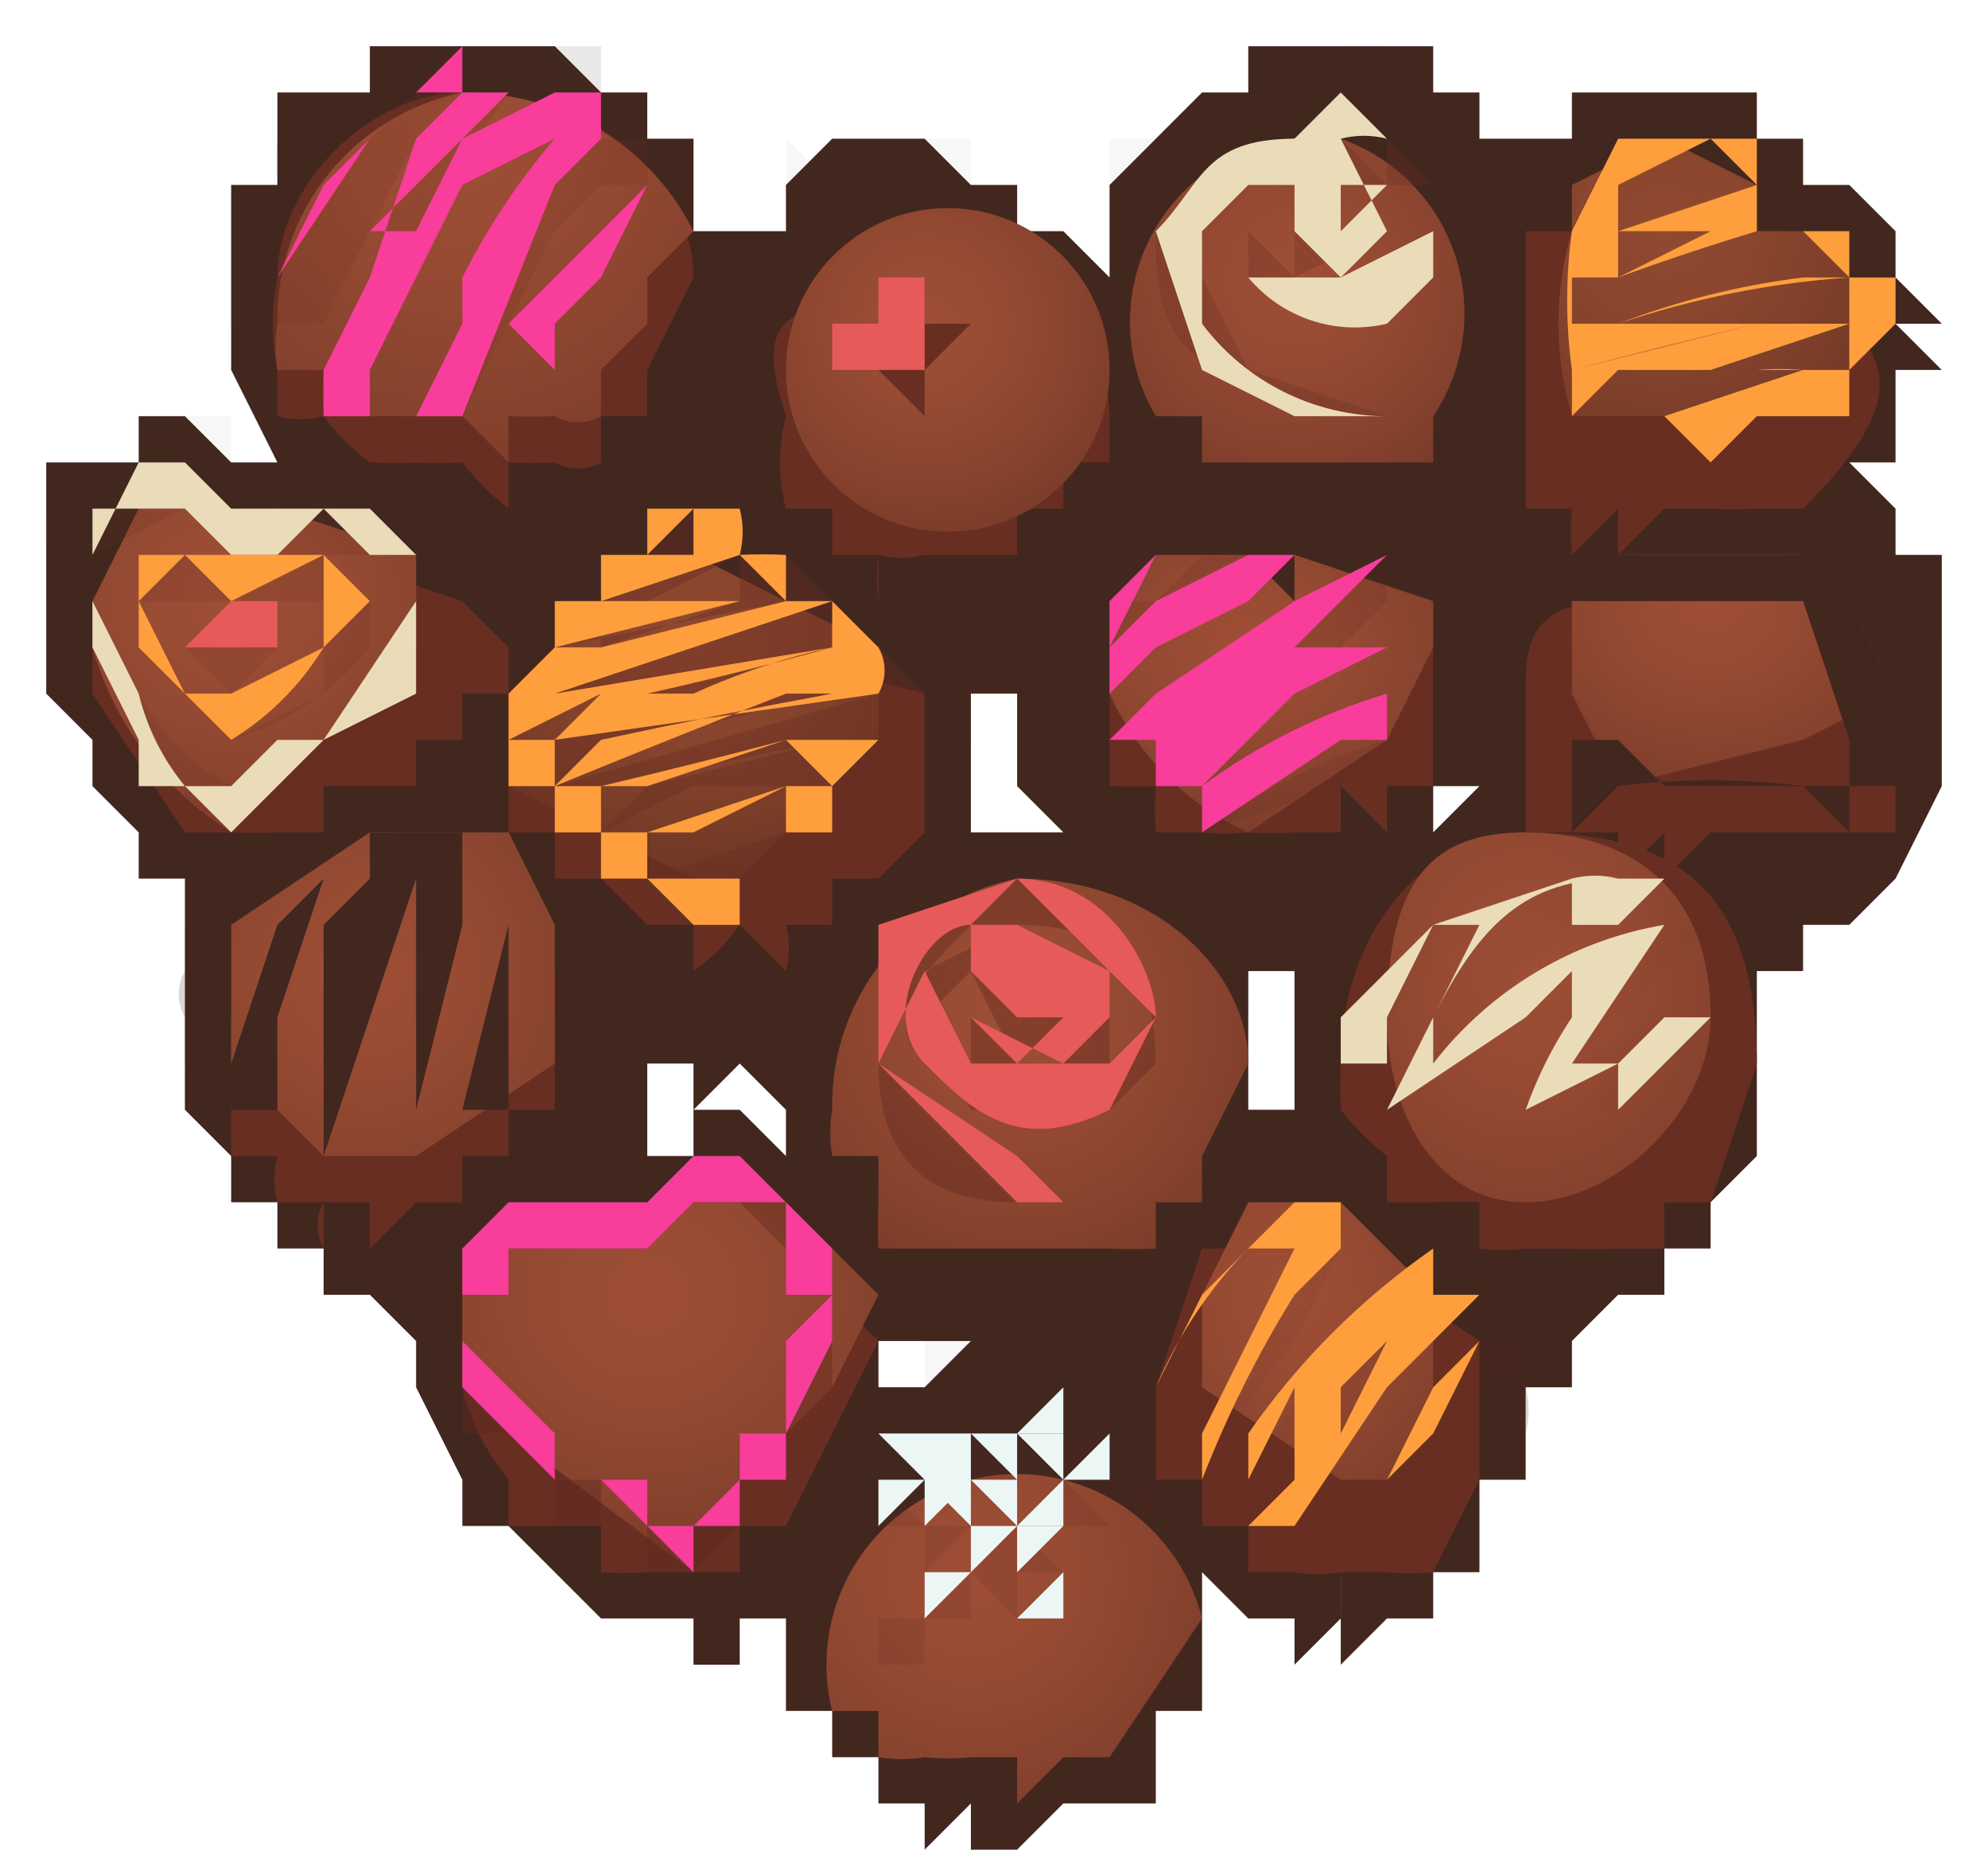
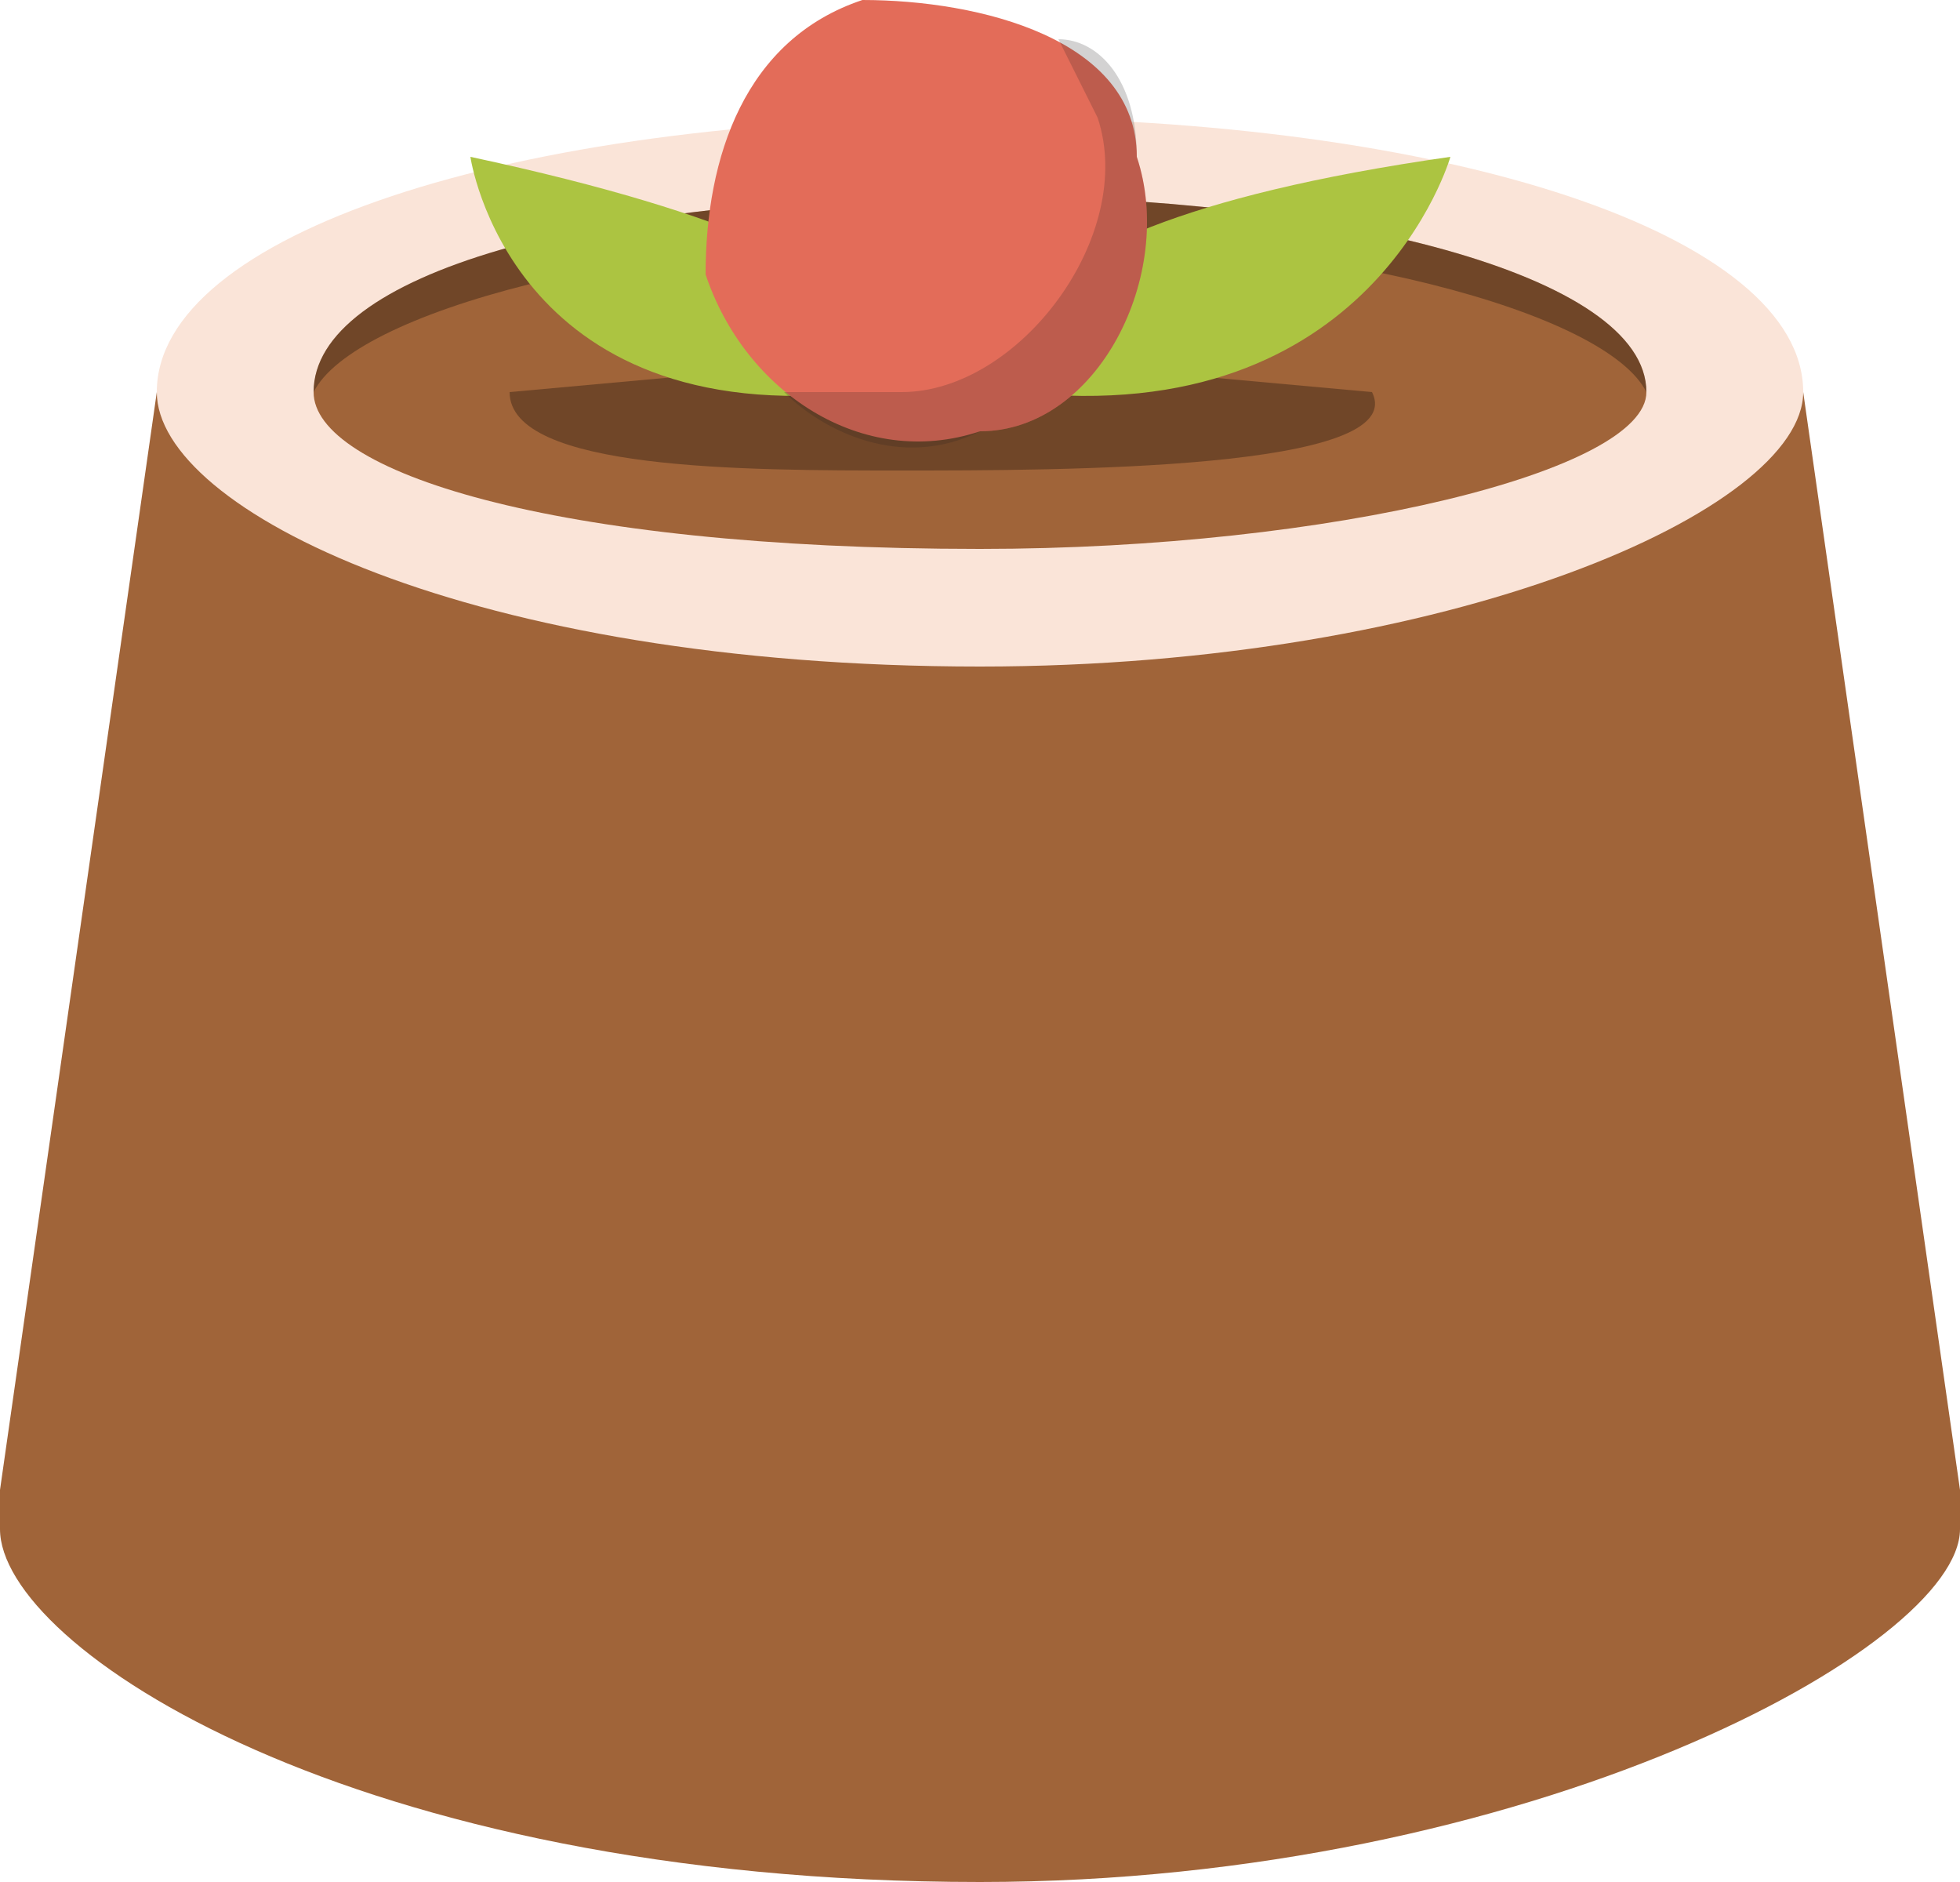
- <svg xmlns="http://www.w3.org/2000/svg" viewBox="0 0 43 40" preserveAspectRatio="none" fill="none">
-   <g opacity=".4" fill="#47392E">
-     <path opacity=".3" d="M5 6v1h1V6 5h1V4h2V3l1 1V3h1a10 10 0 010 1V3l1 1a7 7 0 011 0v1a223 223 0 001 0v1a7 7 0 011 0 24 24 0 000 1V6a9 9 0 010-1V4 3a4 4 0 01-1 0V2h-1V1h-1-2-1-1v1H7 6v1a6 6 0 000 1H5v1h0v1z" />
-     <path opacity=".4" d="M5 7a21 21 0 001 0H5zM15 7z" />
-   </g>
-   <path d="M24 9a3 3 0 010 1V9zM15 9z" fill="#47392E" />
-   <path opacity=".2" d="M4 23v1a4 4 0 000-1h1v-1h1l1-1v-1h1a9 9 0 011 0h1a3 3 0 000 1 4 4 0 001 0h1v2a55 55 0 001 0h0v-1h1-1a2 2 0 001-1h-1v-1h-1v-1h-1v-1h-1v-1a2 2 0 00-1 0 2 2 0 00-1 0v1H7l-1 1v1H5 4v1a1 1 0 000 1 21 21 0 000 1z" fill="#47392E" />
-   <g opacity=".2" fill="#47392E">
-     <path opacity=".2" d="M15 8v1h0V8h1V7h1V6a5 5 0 001 0 138 138 0 001 0h3v1a12 12 0 001 0v1h1a4 4 0 00-1 0v1h1V8 7 6h-1a5 5 0 001 0l-1-1h-1a3 3 0 000-1h-1V3h-3v1l-1-1v2h-1-1a23 23 0 010 1h0v1a7 7 0 000 1zM15 9zM24 9a3 3 0 010 1V9z" />
-   </g>
-   <path opacity=".2" d="M10 16v1h1v-1h1v-1-1h1v-1h2a27 27 0 001 0v1h1a302 302 0 000 1h2a51 51 0 000 1h2v-1-1h-1v-1h-2v-1h-1v-1h-1-1a8 8 0 000-1h-1a1 1 0 000 1 3 3 0 00-1 0v1h-1v1h-1v1h-1v2z" fill="#47392E" />
-   <g opacity=".2" fill="#47392E">
-     <path opacity=".2" d="M1 13a5 5 0 000 1v-1h1v-1a3 3 0 001 0 3 3 0 001 0 2 2 0 001 0 2 2 0 000 1 2 2 0 001 0h1a3 3 0 011 0h1a3 3 0 000 1 3 3 0 001 0v-1-1a3 3 0 000-1H9a3 3 0 000-1H8a3 3 0 00-1 0H6 5V9H4a2 2 0 000 1L3 9v1H2 1v1a4 4 0 000 1v1zM1 14z" />
-   </g>
-   <g opacity=".2" fill="#47392E">
-     <path opacity=".2" d="M22 13h0v1h1v-1h2v-1 1h1v-1 1h2v1a4 4 0 001 0h3v-1a2 2 0 000-1h-1a5 5 0 000-1l-1 1v-1h-1a4 4 0 01-1 0h-1v-1h-1-2v1h-1l-1 1h1-1v1zM23 15h-1 1z" />
-   </g>
-   <g opacity=".2" fill="#47392E">
-     <path opacity=".2" d="M24 6v1a2 2 0 011 0l-1-1h1V5a3 3 0 011 0V4h3a5 5 0 011 0h1v1h1v1h1v0h1-1a10 10 0 001-1 7 7 0 00-1 0 6 6 0 000-1 5 5 0 000-1h-1V2h-1V1h-1v0a3 3 0 00-1 0h-2v1h-1v1a3 3 0 00-1 0h-1v1h0v2zM33 7v0z" />
-   </g>
-   <g opacity=".2" fill="#47392E">
-     <path opacity=".2" d="M33 6h1-1zM33 7zM33 9a3 3 0 000 1V9h1-1V8h0v1z" />
-   </g>
-   <g opacity=".2" fill="#47392E">
-     <path opacity=".2" d="M33 16v-1h-1l1 1zM42 17zM33 16h-1l1 1v-1zM42 16zM32 13a15 15 0 001 1h-1l1 1v-1h1a6 6 0 000-1h6a5 5 0 011 0v1h1v-1-1h-1v-1h-1a2 2 0 000-1v0h-1v1l-1-1v1l-1-1v1l-1-1v1l-1-1v1h-1-1a1 1 0 000 1h-1a84 84 0 001 1h-1zM42 15z" />
-   </g>
-   <g opacity=".2" fill="#47392E">
-     <path opacity=".2" d="M17 22v1a6 6 0 000 1 3 3 0 011-1h-1 1v-1h1v-1h2v-1h1v0l1 1v-1 1h2v1a6 6 0 001 0v1a12 12 0 011 0h-1a25 25 0 001 1v-1-1a3 3 0 000-1h-1l1-1h-1v-1h-1-1v-1h-1-1v-1 1h-1-1v1h-1v-1 1a3 3 0 00-1 0v1a23 23 0 01-1 0h1a9 9 0 000 1h-1a3 3 0 000 1zM17 24zM27 24v0z" />
-   </g>
-   <g opacity=".2" fill="#47392E">
-     <path opacity=".2" d="M28 22v1h0v-1h1v-1h1l1-1h2v1h1v-1 1a27 27 0 011 0h1a8 8 0 000 1h2a48 48 0 000 1v-1-1-1h-1v-1h-1-1v-1h-2-1v-1 1h-2v1h-1a5 5 0 000 1h-1 1l-1 1v1zM38 24z" />
-   </g>
-   <path opacity=".2" d="M9 29v0h2v-1a3 3 0 001 0 2 2 0 001 0h1l1-1h1a2 2 0 011 0 2 2 0 000 1 7 7 0 001 0 405 405 0 000 1v1h1v-1-1-1h-1v-1a4 4 0 010-1 16 16 0 00-1 0 2 2 0 00-1 0 1 1 0 000-1l-1 1v-1 1h-1v1h-1v-1 1a2 2 0 00-1-1v1l-1-1v1h-1v1H9v2z" fill="#47392E" />
-   <g opacity=".2" fill="#47392E">
-     <path opacity=".2" d="M26 36zM17 34v1h1-1v-1h1v-1a7 7 0 011 0l1-1a9 9 0 011 0 3 3 0 011 0 2 2 0 011 0 2 2 0 011 0v2a5 5 0 001 0v1a1104 1104 0 001 0 3 3 0 000-1h0v-1-1h-1v-1h-1v-1h-1v-1a2 2 0 00-1 0h-2v1h-1v1h-1v1h-1 0v2z" />
-   </g>
-   <path opacity=".2" d="M23 30a5 5 0 001 0 3 3 0 000 1 7 7 0 010-1v-1h2v-1-1h3v1h1l1 1h1v1h1v1a2 2 0 000-1h1v-1h-1a3 3 0 001-1h-1v-1h-1l-1-1h-1v-1h-1v-1a2 2 0 00-1 1v-1h-1v0l-1 1v1h-1v1h-1v1h-1v1h1a3 3 0 00-1 1z" fill="#47392E" />
-   <path d="M42 16v-1-1-1-1h-1v-1l-1-1h1V9 8h1l-1-1h1l-1-1V5l-1-1h-1V3h-1V2h-1-1c0-1 0-1 0 0h-1-1v1h-1v0h-1V2h-1V1h-1c0 1 0 0 0 0h-1-1-1c0 1 0 0 0 0v1h-1l-1 1-1 1v2h-1s1 0 0 0h1l-1-1h-1V4h-1c0-1 0 0 0 0l-1-1h-1-1v0l-1 1v1h-1-1V4 3h-1V2h-1l-1-1h-1-1-1-1v1H7 6v2H5v1h1-1v3l1 2H5L4 9H3v1H2 1v5l1 1v1l1 1v1h1v1h0v4l1 1v1h1v1h1v1h1l1 1v1l1 2v1h1l1 1 1 1h2v1h1v-1s0 1 0 0h1v2h1v1h1v1h1v1l1-1v1h1l1-1v0h2v-1-1h1v-1-1-1l1 1h1v1l1-1v1l1-1h1v-1h1v-1-1h1v-1-1h1v-1h-1 1l1-1h1v-1h1v-1l1-1v-1-1-1-1h1v-1h1l1-1 1-2v-1zm-18-6zm-5 20v-1-1 1h2s0 1 0 0l-1 1h-1zm-5-8v1h1v1l1-1 1 1v-1 2l-1-1h-1v1h-1v-1-1-1zm18-11v0zm-9 18v0zm9-13v1l-1 1v-1h1v-1zm-10-2v3l1 1h-1c0-1 0 0 0 0h-1v-1-1-1h1v-1zm-8 12v-1 1zm14-6zm4-7zm-5 11v-1-1-1h1v-1 4s-1 0 0 0c-1 0-1 0 0 0h-1v0zm5-11zm0 0zm0 0zm0 0zm0 0zm0 0zm0 0zm0 0zm0 0zm-21 0v0zm21 0zm0 0zM22 29zM15 6zm0 0zm0 0zm0 0zm2 28zm0 0v0zm9 0z" fill="#42271F" />
-   <path d="M40 15l-1-2h-4c-2 0-2 1-2 2v3h1v0h1v1l1-1v1l1-1h4v-1l-1-2z" fill="#682E21" />
-   <path d="M33 18c-2 0-4 2-4 5a16 16 0 000 1 6 6 0 001 1v1h1a9 9 0 011 0 75 75 0 000 1 4 4 0 001 0h1v0a9 9 0 001 0h1v-1h1l1-3c0-4-2-5-5-5zM19 29l-2-2h-3v1h-4v2a5 5 0 001 2v1h2v1a7 7 0 001 0h1a132 132 0 000 1v-1h1v-1h1l1-2 1-2z" fill="#682E21" />
-   <path d="M29 3a4 4 0 00-4 6h1v1h2v0h1v0h2V9a4 4 0 00-2-6z" fill="url(#paint0_radial)" />
-   <path d="M20 15l-4-1h-2l-3 2v2h1v1h1l1 1h1v1a4 4 0 001-1l1 1a2 2 0 000-1h1v-1h1l1-1v-3zM10 2C8 2 6 4 6 6a5 5 0 000 2v1h1-1a2 2 0 001 0 5 5 0 001 1 8 8 0 001 0 8 8 0 001 0 6 6 0 001 1v-1a10 10 0 001 0 1 1 0 001 0V9h1V8l1-2c0-2-2-4-5-4zM32 32v-3l-3-2h-3l-1 3v2h1v1h1v1h1a3 3 0 001 0 6 6 0 010 1v-1h1v0a6 6 0 001 0l1-2zM11 19H8l-3 3v3h1a2 2 0 000 1h1a1 1 0 000 1v-1h1v1l1-1h1v-1h1v-1h1v-1-2l-1-2z" fill="#682E21" />
-   <path d="M26 35a4 4 0 10-8 2h1v1a3 3 0 001 0 5 5 0 001 0v0h1v1l1-1h1l2-3z" fill="url(#paint1_radial)" />
-   <path d="M31 14h-3-1l-2-1-1 2v2a16 16 0 001 0 7 7 0 000 1h1a5 5 0 001 0v0a8 8 0 001 0h1v-1l1 1v-1h1v-1-2zM40 7h-2-1V6l-2-1h-2v3 3h1a6 6 0 000 1l1-1a14 14 0 000 1l1-1h1a11 11 0 001 0h1c2-2 2-3 1-4zM11 15v-1a3 3 0 00-1 0h1l-1-1-3-1-1 1v-1H3l-1 2v1l2 3h1v0a14 14 0 001 0h1v-1h2v-1h1v-1h1z" fill="#682E21" />
-   <path d="M22 19a5 5 0 00-4 5 3 3 0 000 1h1v1a10 10 0 000 1h3v0h1v0h1a10 10 0 001 0v-1h1v-1l1-2c0-2-2-4-5-4z" fill="url(#paint2_radial)" />
-   <path d="M20 6c-2 1-4 0-3 3a4 4 0 000 2h1v1h1a4 4 0 000 1v-1a2 2 0 001 0v0h2v-1h1v-1h1V9c0-2-2-4-4-3z" fill="#682E21" />
-   <path d="M17 8a3 3 0 117 0 3 3 0 01-7 0z" fill="url(#paint3_radial)" />
-   <path d="M16 19h-1l-4-2v-2l3-3h1l4 2v2l-3 3z" fill="url(#paint4_radial)" />
-   <path d="M41 7l-2-2h-1V4l-2-1-2 1v1a7 7 0 000 4h4l2-1 1-1z" fill="url(#paint5_radial)" />
-   <path d="M12 20v3l-3 2H7l-2-2v-3l3-2h3l1 2z" fill="url(#paint6_radial)" />
-   <path d="M17 26h-3v1h-4v2l1 2 4 3v-1l3-3 1-2-2-2z" fill="url(#paint7_radial)" />
-   <path d="M30 32h-1l-3-2v-2l1-2h2l2 2v2l-1 2z" fill="url(#paint8_radial)" />
-   <path d="M30 22c0-3 1-4 3-4s4 1 4 4c0 2-2 4-4 4s-3-2-3-4z" fill="url(#paint9_radial)" />
-   <path d="M31 13l-3-1v1l-1-1h-2l-1 1v2a6 6 0 003 3l3-2 1-2v-1z" fill="url(#paint10_radial)" />
-   <path d="M41 15l-2 1-4 1-1-2v-2l1-1h4l1 1 1 2z" fill="url(#paint11_radial)" />
-   <path d="M9 12l-3-1v1l-1-1H3l-1 2v1a7 7 0 003 4l3-3 1-1v-2z" fill="url(#paint12_radial)" />
-   <path d="M15 5c-1-2-3-3-5-3a5 5 0 00-4 5 3 3 0 000 1h1a6 6 0 000 1h3l1 1V9a16 16 0 001 0 1 1 0 001 0V8l1-1V6l1-1z" fill="url(#paint13_radial)" />
-   <g opacity=".4" fill-rule="evenodd" clip-rule="evenodd" fill="#682E21">
-     <path opacity=".4" d="M12 3l-2 1-2 4v1L7 8l1-2 1-3 1-1h2-1L9 5l1-2 2-1h1v1l-1 1 1-1h1v1h-1l-1 1-2 4v1H9V9l1-2 1-2 1-2z" />
-     <path opacity=".4" d="M10 2L9 3 8 5 7 7H6V6l2-3 1-1h1zM14 4l-1 2-1 1v1s-1 0 0 0V7l2-3 1 1-1-1z" />
-   </g>
-   <path fill-rule="evenodd" clip-rule="evenodd" d="M9 9l1-2V6a15 15 0 012-3l-2 1-2 4v1H7V8l1-2 1-3 1-1h1L8 5h1l1-2 2-1h1v1h-1v1-1h1l-1 1-2 5H9z" fill="#F83D9A" />
-   <path fill-rule="evenodd" clip-rule="evenodd" d="M10 2H9L7 4 6 6v0l2-3 1-1 1-1v1zM14 4l-1 2-1 1v1l-1-1 3-3h0z" fill="#F83D9A" />
-   <path fill-rule="evenodd" clip-rule="evenodd" d="M21 7l-1 1v1l-1-1h-1l1-1 1-1v1h1z" fill="#682E21" />
-   <path fill-rule="evenodd" clip-rule="evenodd" d="M20 7v1h-2V7h1V6h1v1z" fill="#E65A59" />
-   <g opacity=".4" fill-rule="evenodd" clip-rule="evenodd" fill="#682E21">
-     <path opacity=".4" d="M4 10l1 1h3l1 1v3l-2 2-2 1H4v-1l-1-1-1-2v-2l1-2h1zm-2 3l1 2a5 5 0 002 2h1l1-1 2-2v-1-1H7 5l-1-1-2 1v1z" />
-     <path opacity=".4" d="M8 13v1a6 6 0 01-3 2l-1-1-1-1v-1-1h4l1 1zm-5 0l1 2 1 1 2-1v-2H4 3z" />
-     <path opacity=".4" d="M4 14h2l-1 1-1-1z" />
-   </g>
-   <path fill-rule="evenodd" clip-rule="evenodd" d="M4 10l1 1h3l1 1v3l-2 1-2 2-1-1H3v-1l-1-2v-2l1-2h1zm-2 3l1 2a5 5 0 001 2h1l1-1h1l2-3v-1H8l-1-1-1 1H5l-1-1H2v2z" fill="#EADCB9" />
-   <path fill-rule="evenodd" clip-rule="evenodd" d="M8 13l-1 1a6 6 0 01-2 2l-1-1-1-1v-1-1h4l1 1zm-5 0l1 2h1l2-1v-1-1l-2 1-1-1-1 1z" fill="#FF9E3D" />
-   <path fill-rule="evenodd" clip-rule="evenodd" d="M4 14l1-1h1v1H5 4z" fill="#E65A59" />
-   <path opacity=".3" fill-rule="evenodd" clip-rule="evenodd" d="M31 9h-3l-1-1c-2 0-2-2-2-3l3-2h2l1 1v2l-1 1-3-1V5l1-1V3l-2 2v1l1 2 3 1h1zm-2-6h1v2l-2 1V4l-1 1 1 1h3V4h-1l-1-1zm0 1v1h1V4h-1z" fill="#682E21" />
-   <path fill-rule="evenodd" clip-rule="evenodd" d="M29 9h-1l-2-1-1-3c1-1 1-2 3-2l1-1 1 1 1 1v2l-1 1a3 3 0 01-3-1V4l1-1-2 2v2a5 5 0 004 2h-1zm-1-5h-1v2h2l2-1V4l-1-1a2 2 0 00-1 0l1 2-1 1-1-1V4zm1 0v1l1-1h-1z" fill="#EADCB9" />
-   <path fill-rule="evenodd" clip-rule="evenodd" d="M37 10l-1-1h-1-1V8a11 11 0 010-3l1-2h3v2h2v1h1v1l-1 1v1h-1-1l-1 1zm1-2h-3l-1 1h2l3-1h-1zm0-1a227 227 0 00-4 1l4-1zm0 1a6 6 0 011 0h1V7l-3 1h-1 2zm1-2a17 17 0 00-4 1h-1 6V6h-1zm0-1h-1a55 55 0 00-3 1h-1v1h1a20 20 0 015-1l-1-1zm-2 0h-2v1l2-1zm0 0h1-1zm0-1h-2v1l3-1h-1zm0-1l-2 1h3l-1-1z" fill="#FF9E3D" />
-   <g opacity=".4" fill-rule="evenodd" clip-rule="evenodd" fill="#60281F">
-     <path opacity=".4" d="M28 14l-2 1-1 1h-1l1-1 3-2 2-1v1l-2 2 2-1-2 1-2 2h-1l3-3zM24 15v-1l1-1 2-1h1l-1 1-2 1-1 1zM30 16l-1 1-3 1a13 13 0 014-2z" />
-     <path opacity=".4" d="M24 14v-1h1l1-1h1l-2 1-1 1z" />
-   </g>
-   <path fill-rule="evenodd" clip-rule="evenodd" d="M28 13l-2 2-1 1h-1l1-1 3-2 2-1-2 2h2c0-1 0 0 0 0l-2 1-2 2h-1v-1l3-3zM24 15v-1l1-1 2-1h1l-1 1-2 1-1 1zM30 15v1h-1l-3 2v-1a13 13 0 014-2z" fill="#F83D9A" />
-   <path fill-rule="evenodd" clip-rule="evenodd" d="M24 14v-1l1-1h2-2l-1 2z" fill="#F83D9A" />
-   <path fill-rule="evenodd" clip-rule="evenodd" d="M41 16v1h-1v1l-1-1a16 16 0 00-4 0l-1 1v-1-1-2-1-1h7v1h-1l1 2v1zm-6 0h5l-1-3h-4v3zm0 0l1 1h4v-1h-5zm0-3h-1v3h1v-1-2zm5 4v-1 1zm-4-5h-1 1zm-1 5s-1 0 0 0zm5-1v-1 1z" fill="#42271F" />
-   <path opacity=".4" fill-rule="evenodd" clip-rule="evenodd" d="M19 16v1l-1 1-1 1v1h-2-1l-1-1-1-1-1-1v-1-1l1-1 1-1v-1h1v-1h1l1 1h1l1 1v1h1l1 1h-1l1 1h-1zm-7 1l2-1a161 161 0 014-1h1l-7 2zm0 0l1 1 1-1 4-1h1-1l-5 1h-1zm0-2l6-1-6 1zm2 4l3-1 1-1h-1l-3 1v1zm3-6l-4 1h-1l5-1zm-1-1l-2 1h-1v1l3-1v-1zm2 5h-1-2l-2 1h1l3-1h1zm-4 2h1v1h1l1-1h-3zm4-5l-2 1h-1-1 4v-1zm-5 1l-2 1h1l1-1zm2-3h-1 1z" fill="#682E21" />
-   <path fill-rule="evenodd" clip-rule="evenodd" d="M15 20l-1-1h-1v-1h-1v-1h-1v-2l1-1v-1h1v-1h1v-1h2a2 2 0 010 1 10 10 0 011 0v1h1l1 1a1 1 0 010 1v1l-1 1v1h-1v1h-1v1h-1zm0-1v0h2v-1h-1l-2 1h1zm3-2h-1a625 625 0 01-3 1v1l2-1h1v-1h1zm-5 1h2l2-1h1l-1-1a145 145 0 01-4 1v1zm6-3h-1-1a307 307 0 00-5 2h2l3-1h2v-1zm0 0l-7 1h-1 1v1l1-1a160 160 0 015-1h1zm-6 0l-2 1h1l1-1h1-1zm5-1a15 15 0 00-3 1h-1a85 85 0 004-1zm0-1l-6 2 6-1v-1zm-1 0l-4 1h-1l4-1h1zm-1-1l-3 1h-1 5l-1-1zm-2 0h1v-1l-1 1v-1 1z" fill="#FF9E3D" />
-   <path opacity=".4" fill-rule="evenodd" clip-rule="evenodd" d="M21 21l-1 1 1 2h3l1-2c0-1-1-2-3-2l-2 1-1 2 3 3h0c-2 0-3-1-3-3v-3l3-1c2 0 3 2 3 4l-1 1c-2 1-3 0-4-1s0-2 1-3h1l2 2v1l-1 1-2-1v-2zm0 0v1l1 1 1-1c1 0 1 0 0 0v1h-1l-1-2z" fill="#60281F" />
-   <path fill-rule="evenodd" clip-rule="evenodd" d="M21 20l-1 1 1 2h3l1-1-3-3-2 2-1 2 3 2 1 1h-1l-3-3v-3l3-1c2 0 3 2 3 3l-1 2c-2 1-3 0-4-1s0-3 1-3h1l2 1v1l-1 1-2-1v-1-1zm0 1v1l1 1 1-1v-1 1h-1l-1-1z" fill="#E65A59" />
-   <path opacity=".4" fill-rule="evenodd" clip-rule="evenodd" d="M14 27v-1h3l1 1v3l-1 1v1h-1v1l-1 1h-1v-1h-1-1v-1l-1-1h-1v-1-1-1-1h1l1-1h1v1h1zm3 0l-1-1h-1l-1 1h-2-1v1h-1v1l1 1c-1 0 0 0 0 0v1h1v1h1v1h2l1-1v-1h1v-1-1l1-1h-1v-1z" fill="#60281F" />
-   <g opacity=".3" fill-rule="evenodd" clip-rule="evenodd" fill="#60281F">
-     <path opacity=".3" d="M29 31l1-1 1-2h1l-2 2-2 3v-1l1-1v-1 1l-2 1a16 16 0 014-5v1l-2 3zM28 27h-1a10 10 0 00-2 3v0l1-2 2-2h1v1l-1 2a24 24 0 00-2 3v-1l1-1 1-3zM32 30l-1 1v1l-1 1v-1l1-1 1-2h1v1h-1z" />
-   </g>
-   <path fill-rule="evenodd" clip-rule="evenodd" d="M14 26l1-1h1l1 1 1 1v2l-1 2v1h-1v1h-1v1l-1-1-1-1h-1l-1-1-1-1v-1-1-1l1-1h3zm3 0h-1-1l-1 1h-1-1-1v1h-1v1s1 0 0 0l1 1 1 1v1h2v1h1l1-1v-1h1v-1-1l1-1h-1v-1-1z" fill="#F83D9A" />
-   <path fill-rule="evenodd" clip-rule="evenodd" d="M8 19l1-1h1v2l-1 4v-2-3l-1 3-1 3v-1-4l1-1v-1h1l-1 1zM11 19v5h-1l1-4v-1zM5 24v-1l1-3 1-1-1 3v2H5zM12 21v-1 1z" fill="#42271F" />
-   <g opacity=".4" fill-rule="evenodd" clip-rule="evenodd" fill="#60281F">
-     <path opacity=".4" d="M21 31v1h-1 0v-1h2v1h-1v-1zM18 33s1 0 0 0l1-1v-1 1l-1 1zM20 32h-1 1v-1 1zM23 32v0l1 1h-1v-1h-1 1zM21 33l-1 1v-1h1zM22 31s0 1 0 0zM21 34l1-1v1h-1zM23 32h-1 1v-1 1zM22 33h-1 1v-1 1zM20 33v-1h1l-1 1zM23 32zM23 33v0c0 1 0 0 0 0zM22 34v1l-1-1h1zM23 34h-1v-1l1 1zM20 33v0zM23 31h1v1h-1v-1zM19 32l1 1h-1v-1zM19 33zM23 33h-1 1zM23 31zM24 32h-1 1zM22 34s1 0 0 0zM24 32v-1 1zM19 34c1 0 0 0 0 0zM25 32v1l-1-1h1zM18 34zM21 33zM25 33h-1 1zM22 33zM21 35h-1l1-1v1zM23 31h-1 1zM23 35v-1 1zM25 33v0zM24 34h-1 1zM20 35v0zM22 36zM19 34v0zM24 32v0zM21 35h1-1zM24 34zM23 36v-1 1zM25 34zM22 35c0-1 0 0 0 0zM24 35v-1 1zM20 35v-1 1zM23 36h-1 1zM21 36zM23 35h0zM22 35h0zM20 36h-1v-1h1v1zM19 33zM25 35h-1 1zM18 35v-1 1zM24 33v0zM21 34h-1 1zM22 36v-1 1zM20 32s0 1 0 0zM21 35zM21 33zM21 35v-1 1zM19 34zM20 34z" />
-   </g>
-   <path fill-rule="evenodd" clip-rule="evenodd" d="M21 31v1h1-1-1v-1h1v-1 1h1v1l-1-1zM18 32v0h1v-1 1h-1zM20 31v1h-1 1l-1-1h1zM23 32h1-1c0 1 0 1 0 0h-1 1zM21 33h-1 1zM22 31v-1 1zM21 34v-1h1l-1 1zM23 32l-1-1v0h1v1zM22 32v1l-1-1h1c0 1 0 0 0 0zM20 33v-1h1l-1 1zM23 32zM23 33zM22 34h-1 1zM23 33l-1 1v-1h1zM19 33h0zM23 31h1-1zM19 32h1l-1 1v-1zM19 33v-1 1z" fill="#ECF6F5" />
-   <path fill-rule="evenodd" clip-rule="evenodd" d="M23 33h-1l1-1v1zM23 31zM23 32l1-1v1h-1zM22 34zM24 32v-1 1zM19 34v-1 1zM25 32h-1 1zM18 34v-1 1zM21 33v-1 1zM24 33v-1 1zM21 33h0zM21 34l-1 1v-1h1zM23 31h-1l1-1v1zM23 34zM25 33zM24 34h-1 1zM20 35zM21 36h0zM19 34zM24 32zM21 35h1c0-1 0 0 0 0h-1zM24 34v-1 1zM23 35v0zM25 34zM22 34v0zM24 34v0zM20 34zM23 36h-1 1zM21 36v-1 1zM23 35h0zM22 35l1-1v1h-1zM19 35zM19 33zM25 35h-1 1zM18 35v-1 1zM24 33zM21 34h-1 1zM22 35zM20 32zM21 35zM21 33l-1-1h1v1zM21 34zM19 34v-1 1zM20 33v0z" fill="#ECF6F5" />
-   <g opacity=".2" fill-rule="evenodd" clip-rule="evenodd" fill="#60281F">
-     <path opacity=".2" d="M35 19l-4 4 4-2 1-1h1l-1 1-2 2 2-1h1l-1 1-1 1h-1l1-1-2 1v1-1l1-2h-1l-3 2 2-4-2 2v1h-1l2-3 3-1h1z" />
-     <path opacity=".2" d="M32 19l-2 1c0 1 0 1 0 0l2-1zM36 19l-1 1h-1l2-1z" />
-   </g>
-   <path fill-rule="evenodd" clip-rule="evenodd" d="M33 24a9 9 0 011-2v-1l-1 1-3 2 2-4h-1l-1 2v1h-1v-1l2-2 3-1a2 2 0 011 0c-2 0-3 1-4 3v1h-1 1a8 8 0 015-3h0l-2 3h-1 2l1-1h1l-1 1-1 1h-1 1v-1l-2 1zM32 19l-2 1 2-1z" fill="#EADCB9" />
-   <path fill-rule="evenodd" clip-rule="evenodd" d="M36 19l-1 1h-1v-1h2z" fill="#EADCB9" />
-   <path fill-rule="evenodd" clip-rule="evenodd" d="M29 31l1-2 1-1h1l-2 2-2 3h-1l1-1v-2s1 0 0 0l-1 2v-1a16 16 0 014-4v1l-2 2v1zM28 27h-1a10 10 0 00-2 3l1-2 2-2h1v1l-1 1a24 24 0 00-2 4v-1l1-2 1-2zM32 29l-1 2-1 1 1-2 1-1h0z" fill="#FF9E3D" />
-   <defs>
-     <radialGradient id="paint0_radial" cx="0" cy="0" r="1" gradientUnits="userSpaceOnUse" gradientTransform="matrix(5.08833 0 0 5.13919 28 6)">
-       <stop stop-color="#9E4E35" />
-       <stop offset=".3" stop-color="#984B33" />
-       <stop offset=".7" stop-color="#88432E" />
-       <stop offset="1" stop-color="#783B29" />
-     </radialGradient>
-     <radialGradient id="paint1_radial" cx="0" cy="0" r="1" gradientUnits="userSpaceOnUse" gradientTransform="matrix(6.27553 0 0 6.27897 21 34)">
-       <stop stop-color="#9E4E35" />
-       <stop offset=".3" stop-color="#984B33" />
-       <stop offset=".7" stop-color="#88432E" />
-       <stop offset="1" stop-color="#783B29" />
-     </radialGradient>
-     <radialGradient id="paint2_radial" cx="0" cy="0" r="1" gradientUnits="userSpaceOnUse" gradientTransform="matrix(6.12227 0 0 6.25458 22 22)">
-       <stop stop-color="#9E4E35" />
-       <stop offset=".3" stop-color="#984B33" />
-       <stop offset=".7" stop-color="#88432E" />
-       <stop offset="1" stop-color="#783B29" />
-     </radialGradient>
-     <radialGradient id="paint3_radial" cx="0" cy="0" r="1" gradientUnits="userSpaceOnUse" gradientTransform="translate(20 7) scale(4.88444)">
-       <stop stop-color="#9E4E35" />
-       <stop offset=".3" stop-color="#984B33" />
-       <stop offset=".7" stop-color="#88432E" />
-       <stop offset="1" stop-color="#783B29" />
-     </radialGradient>
-     <radialGradient id="paint4_radial" cx="0" cy="0" r="1" gradientUnits="userSpaceOnUse" gradientTransform="matrix(5.83344 0 0 5.18427 15 14)">
-       <stop stop-color="#914930" />
-       <stop offset=".3" stop-color="#8B462E" />
-       <stop offset=".7" stop-color="#7B3E29" />
-       <stop offset="1" stop-color="#6B3624" />
-     </radialGradient>
-     <radialGradient id="paint5_radial" cx="0" cy="0" r="1" gradientUnits="userSpaceOnUse" gradientTransform="matrix(5.93796 0 0 5.94214 36 5)">
-       <stop stop-color="#914930" />
-       <stop offset=".3" stop-color="#8B462E" />
-       <stop offset=".7" stop-color="#7B3E29" />
-       <stop offset="1" stop-color="#6B3624" />
-     </radialGradient>
-     <radialGradient id="paint6_radial" cx="0" cy="0" r="1" gradientUnits="userSpaceOnUse" gradientTransform="matrix(6.16201 0 0 6.26511 8 21)">
-       <stop stop-color="#9E4E35" />
-       <stop offset=".3" stop-color="#984B33" />
-       <stop offset=".7" stop-color="#88432E" />
-       <stop offset="1" stop-color="#783B29" />
-     </radialGradient>
-     <radialGradient id="paint7_radial" cx="0" cy="0" r="1" gradientUnits="userSpaceOnUse" gradientTransform="matrix(6.84909 0 0 6.2213 14 28)">
-       <stop stop-color="#9E4E35" />
-       <stop offset=".3" stop-color="#984B33" />
-       <stop offset=".7" stop-color="#88432E" />
-       <stop offset="1" stop-color="#783B29" />
-     </radialGradient>
-     <radialGradient id="paint8_radial" cx="0" cy="0" r="1" gradientUnits="userSpaceOnUse" gradientTransform="matrix(4.55115 0 0 5.59841 28 28)">
-       <stop stop-color="#9E4E35" />
-       <stop offset=".3" stop-color="#984B33" />
-       <stop offset=".7" stop-color="#88432E" />
-       <stop offset="1" stop-color="#783B29" />
-     </radialGradient>
-     <radialGradient id="paint9_radial" cx="0" cy="0" r="1" gradientUnits="userSpaceOnUse" gradientTransform="matrix(5.94903 0 0 6.79889 33 21)">
-       <stop stop-color="#9E4E35" />
-       <stop offset=".3" stop-color="#984B33" />
-       <stop offset=".7" stop-color="#88432E" />
-       <stop offset="1" stop-color="#783B29" />
-     </radialGradient>
-     <radialGradient id="paint10_radial" cx="0" cy="0" r="1" gradientUnits="userSpaceOnUse" gradientTransform="matrix(5.73997 0 0 4.40018 27 14)">
-       <stop stop-color="#9E4E35" />
-       <stop offset=".3" stop-color="#984B33" />
-       <stop offset=".7" stop-color="#88432E" />
-       <stop offset="1" stop-color="#783B29" />
-     </radialGradient>
-     <radialGradient id="paint11_radial" cx="0" cy="0" r="1" gradientUnits="userSpaceOnUse" gradientTransform="matrix(5.24796 0 0 4.52932 37 13)">
-       <stop stop-color="#9E4E35" />
-       <stop offset=".3" stop-color="#984B33" />
-       <stop offset=".7" stop-color="#88432E" />
-       <stop offset="1" stop-color="#783B29" />
-     </radialGradient>
-     <radialGradient id="paint12_radial" cx="0" cy="0" r="1" gradientUnits="userSpaceOnUse" gradientTransform="matrix(6.70537 0 0 6.01641 5 13)">
-       <stop stop-color="#9E4E35" />
-       <stop offset=".3" stop-color="#984B33" />
-       <stop offset=".7" stop-color="#88432E" />
-       <stop offset="1" stop-color="#783B29" />
-     </radialGradient>
-     <radialGradient id="paint13_radial" cx="0" cy="0" r="1" gradientUnits="userSpaceOnUse" gradientTransform="matrix(7.88188 0 0 8.16443 10 3)">
-       <stop stop-color="#9E4E35" />
-       <stop offset=".3" stop-color="#984B33" />
-       <stop offset=".7" stop-color="#88432E" />
-       <stop offset="1" stop-color="#783B29" />
-     </radialGradient>
-   </defs>
+ <svg xmlns="http://www.w3.org/2000/svg" viewBox="0 0 50 48" fill="none">
+   <path d="M50 38l-4-28H4L0 38v1c0 3 9 9 25 9 14 0 25-6 25-9v-1z" fill="#A06439" />
+   <path d="M46 10c0 3-9 7-21 7-13 0-21-4-21-7 0-4 9-7 21-7s21 3 21 7z" fill="#FAE4D8" />
+   <path d="M42 10c0 2-8 4-17 4-11 0-17-2-17-4 0-3 7-5 17-5 9 0 17 2 17 5z" fill="#A06439" />
+   <path opacity=".3" d="M25 6c9 0 16 2 17 4 0-3-8-5-17-5C15 5 8 7 8 10c1-2 8-4 17-4z" fill="#000" />
+   <path opacity=".3" d="M35 10c1 2-8 2-12 2s-10 0-10-2l11-1 11 1z" fill="#000" />
+   <path d="M26 10s-3-4 11-6c0 0-2 7-11 6zM22 10s4-3-10-6c0 0 1 7 10 6z" fill="#ACC441" />
+   <path d="M29 4c1 3-1 7-4 7-3 1-6-1-7-4 0-3 1-6 4-7 3 0 7 1 7 4z" fill="#E36C59" />
+   <path opacity=".2" d="M27 1l1 2c1 3-2 7-5 7h-3c1 1 3 2 5 1 3 0 5-4 4-7 0-2-1-3-2-3z" fill="#231F20" />
</svg>
